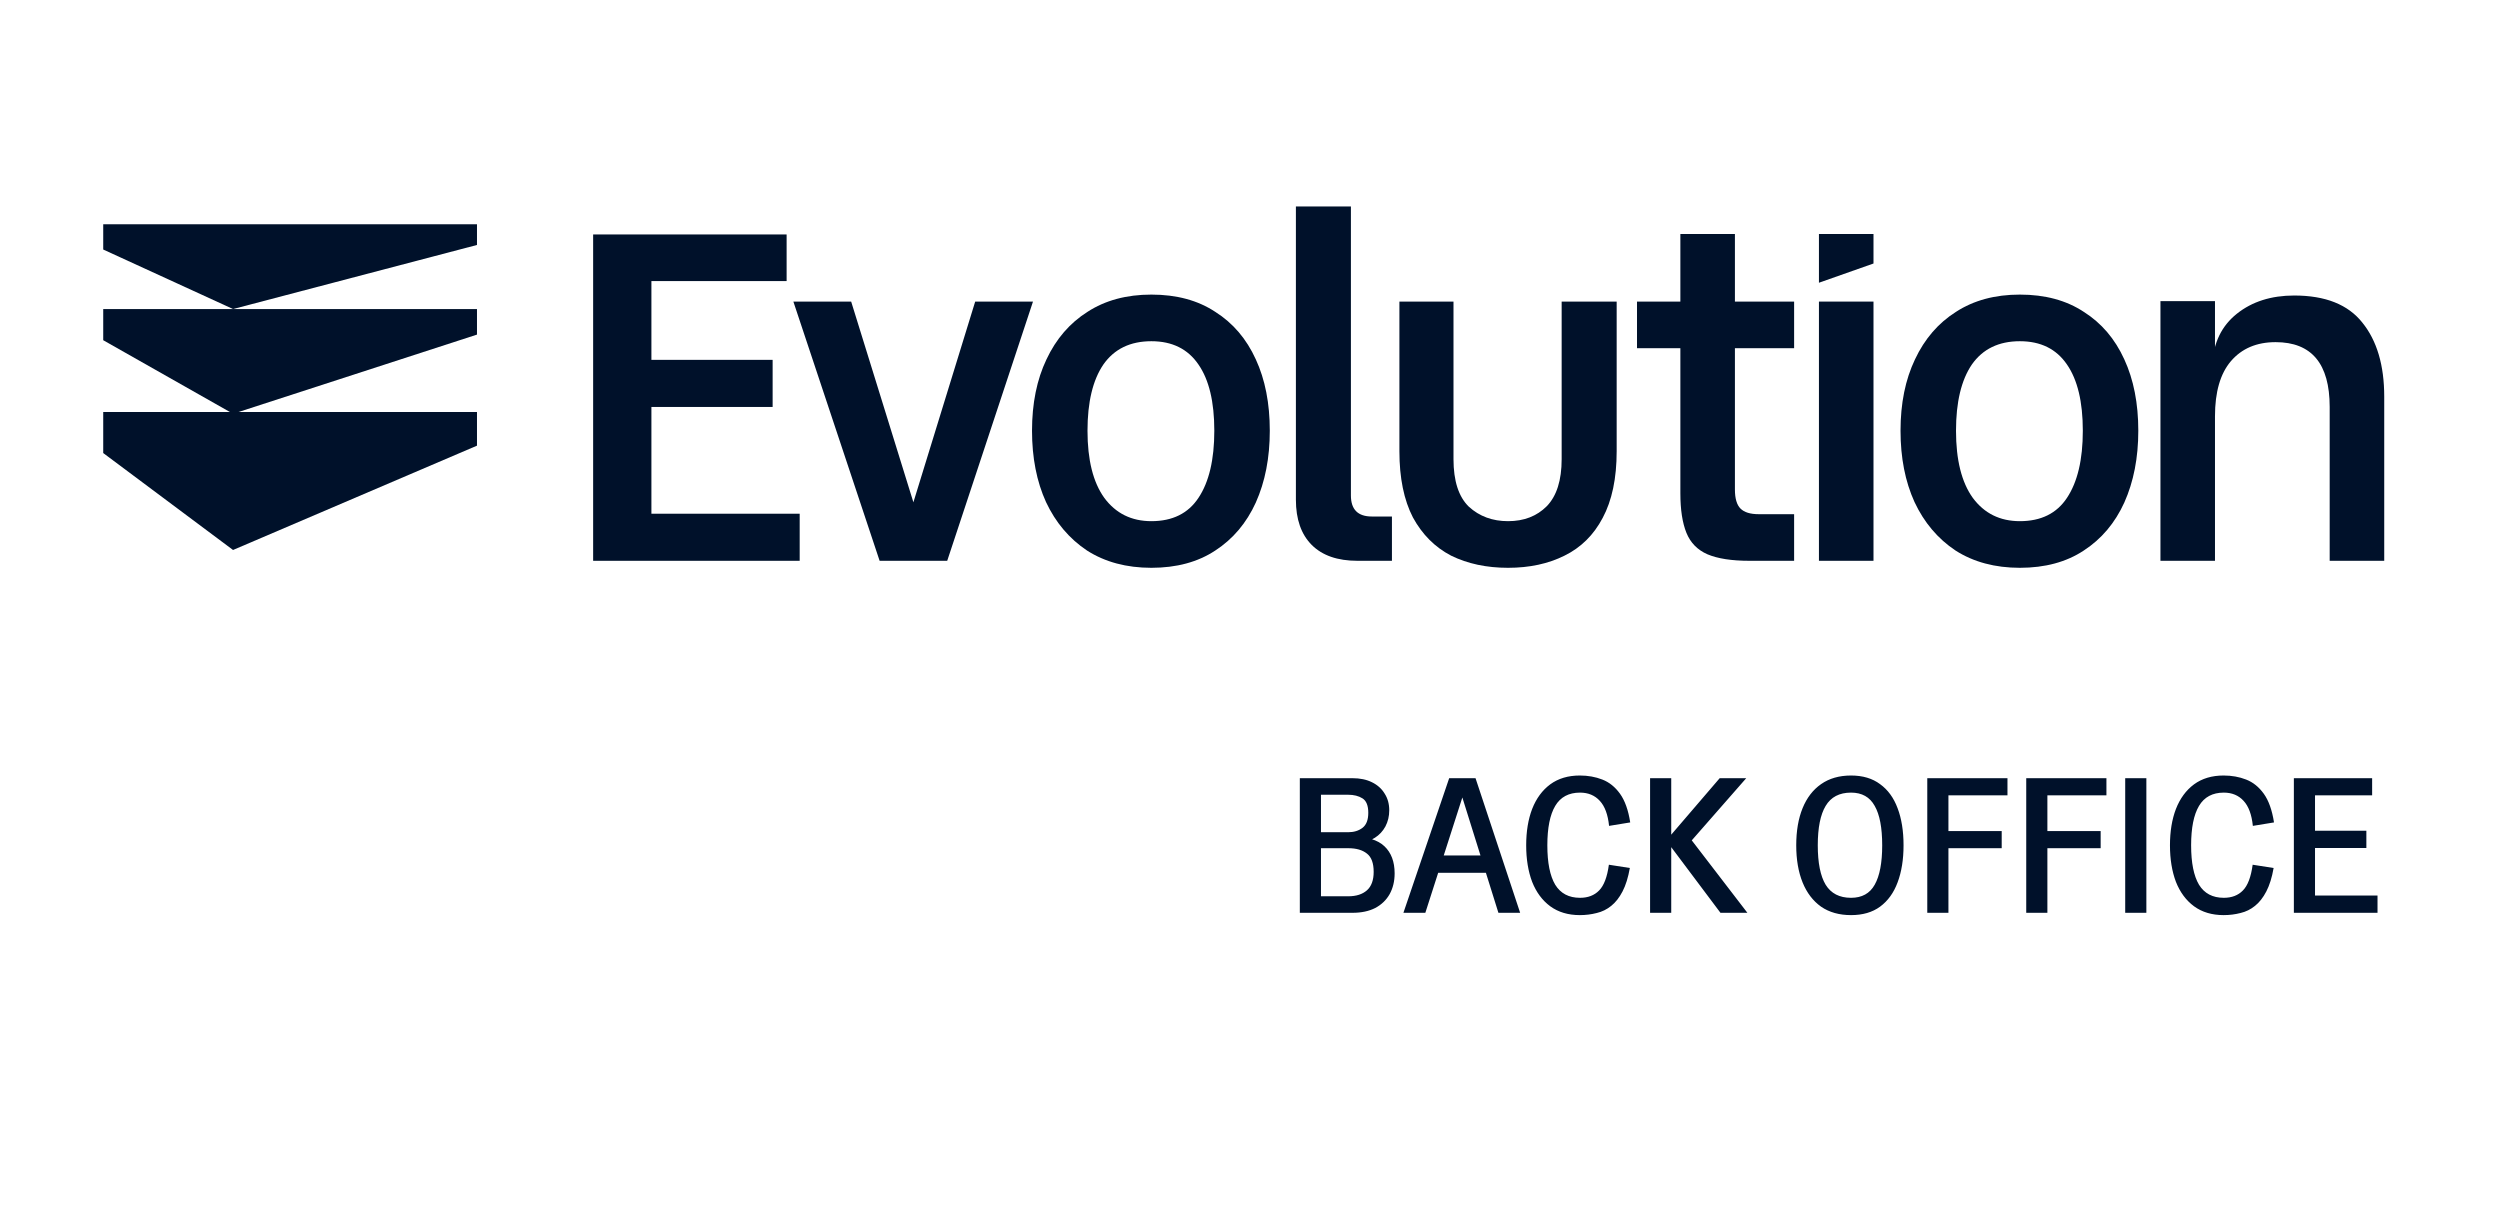
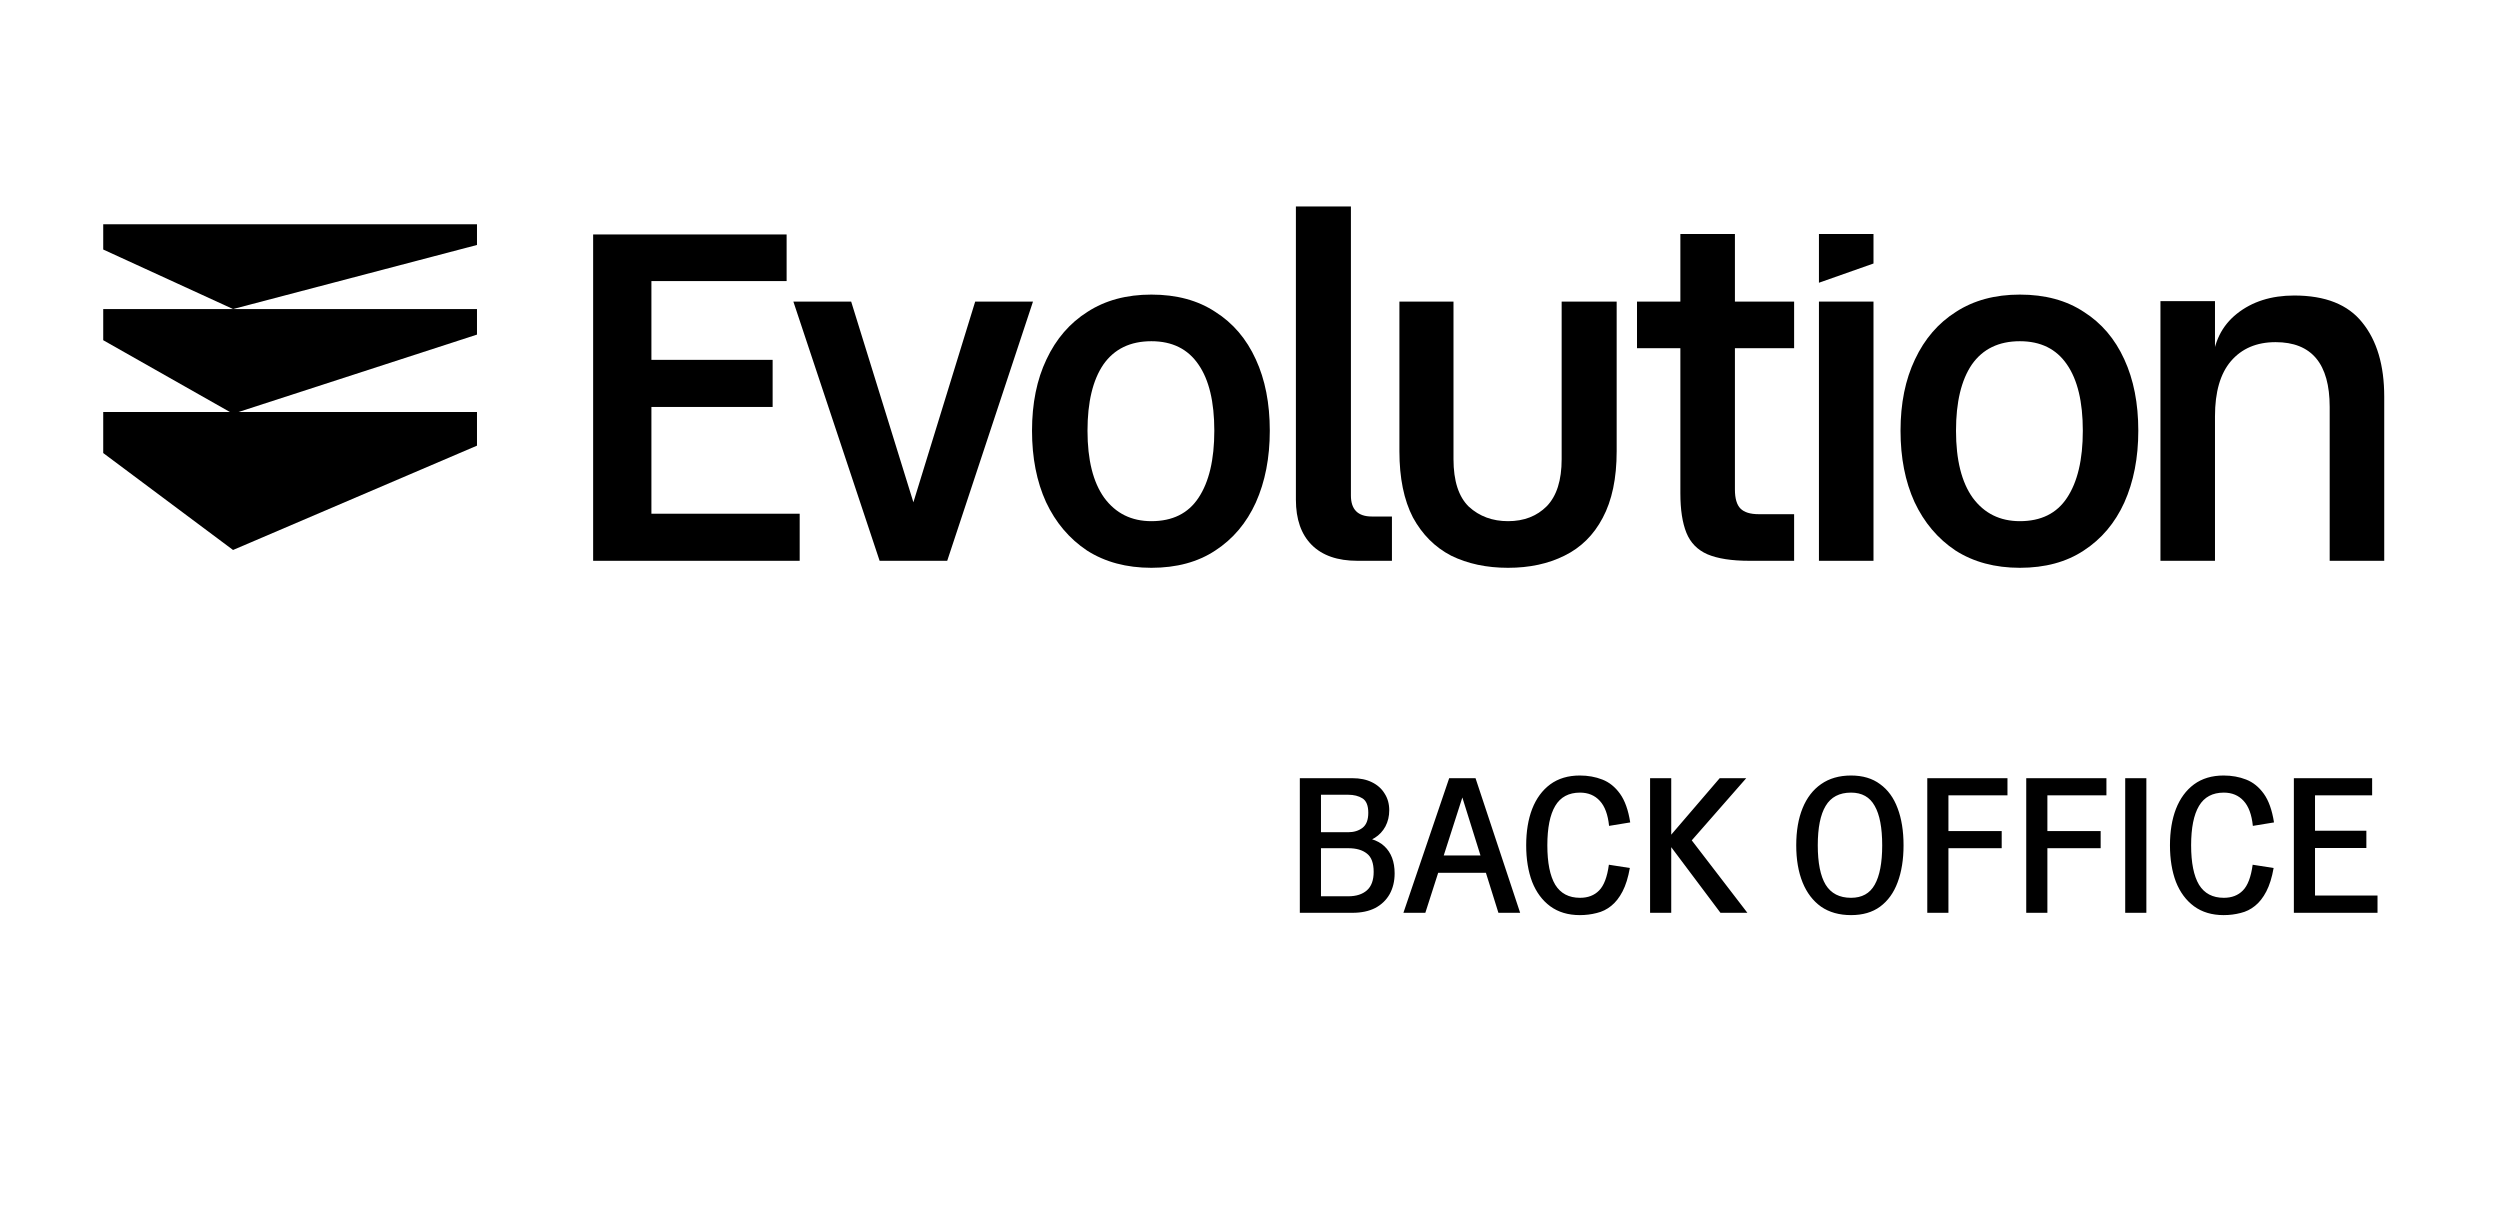
<svg xmlns="http://www.w3.org/2000/svg" width="156" height="76" viewBox="0 0 156 76" fill="none">
-   <path d="M6.441 28.27L14.542 34.319L29.764 27.809L29.764 25.707L6.441 25.707L6.441 28.27Z" fill="#00112A" />
-   <path d="M6.441 21.229L14.542 25.82L29.764 20.879L29.764 19.284L6.441 19.284L6.441 21.229Z" fill="#00112A" />
-   <path d="M6.441 15.57L14.542 19.284L29.764 15.286L29.764 13.996L6.441 13.996L6.441 15.57Z" fill="#00112A" />
-   <path d="M145.372 34.994V25.393C145.372 22.698 144.247 21.35 141.997 21.35C140.814 21.35 139.883 21.747 139.204 22.542C138.545 23.318 138.215 24.462 138.215 25.975L138.041 22.746C138.118 21.388 138.632 20.331 139.583 19.575C140.533 18.819 141.726 18.44 143.161 18.44C145.1 18.44 146.516 19.003 147.408 20.128C148.32 21.253 148.776 22.794 148.776 24.753V34.994H145.372ZM134.812 34.994V18.79H138.215V34.994H134.812Z" fill="#00112A" />
-   <path d="M126.04 35.431C124.489 35.431 123.151 35.072 122.026 34.354C120.92 33.617 120.067 32.609 119.466 31.328C118.884 30.049 118.593 28.565 118.593 26.877C118.593 25.171 118.893 23.687 119.495 22.426C120.096 21.146 120.949 20.157 122.055 19.459C123.16 18.741 124.489 18.383 126.04 18.383C127.611 18.383 128.94 18.741 130.026 19.459C131.131 20.157 131.975 21.146 132.557 22.426C133.139 23.687 133.43 25.171 133.43 26.877C133.43 28.565 133.139 30.058 132.557 31.358C131.975 32.638 131.131 33.636 130.026 34.354C128.94 35.072 127.611 35.431 126.04 35.431ZM126.04 32.521C127.359 32.521 128.339 32.036 128.979 31.067C129.638 30.078 129.968 28.681 129.968 26.877C129.968 25.074 129.638 23.697 128.979 22.746C128.319 21.777 127.34 21.292 126.04 21.292C124.721 21.292 123.723 21.777 123.044 22.746C122.384 23.716 122.055 25.093 122.055 26.877C122.055 28.701 122.404 30.097 123.102 31.067C123.82 32.036 124.799 32.521 126.04 32.521Z" fill="#00112A" />
-   <path d="M113.502 34.994V18.819H116.906V34.994H113.502Z" fill="#00112A" />
-   <path d="M109.161 34.994C108.055 34.994 107.182 34.858 106.542 34.587C105.922 34.315 105.485 33.869 105.233 33.249C104.981 32.628 104.855 31.804 104.855 30.776V14.601H108.259V30.543C108.259 31.105 108.375 31.503 108.608 31.736C108.841 31.968 109.219 32.085 109.742 32.085H111.953V34.994H109.161ZM102.149 21.728V18.819H111.953V21.728H102.149Z" fill="#00112A" />
-   <path d="M94.102 35.431C92.763 35.431 91.58 35.178 90.552 34.674C89.544 34.151 88.749 33.355 88.167 32.289C87.605 31.203 87.323 29.826 87.323 28.158V18.819H90.698V28.652C90.698 30.01 91.018 30.999 91.658 31.62C92.317 32.221 93.132 32.521 94.102 32.521C95.091 32.521 95.896 32.211 96.516 31.59C97.137 30.951 97.447 29.971 97.447 28.652V18.819H100.88V28.158C100.88 29.845 100.589 31.232 100.007 32.318C99.445 33.385 98.65 34.17 97.622 34.674C96.613 35.178 95.44 35.431 94.102 35.431Z" fill="#00112A" />
-   <path d="M84.704 34.994C83.463 34.994 82.513 34.664 81.853 34.005C81.194 33.345 80.864 32.404 80.864 31.183V12.884H84.297V30.921C84.297 31.794 84.734 32.23 85.606 32.23H86.857V34.994H84.704Z" fill="#00112A" />
-   <path d="M71.846 35.431C70.294 35.431 68.956 35.072 67.831 34.354C66.726 33.617 65.872 32.609 65.271 31.328C64.689 30.049 64.398 28.565 64.398 26.877C64.398 25.171 64.699 23.687 65.3 22.426C65.901 21.146 66.755 20.157 67.86 19.459C68.966 18.741 70.294 18.383 71.846 18.383C73.417 18.383 74.746 18.741 75.832 19.459C76.937 20.157 77.781 21.146 78.363 22.426C78.945 23.687 79.235 25.171 79.235 26.877C79.235 28.565 78.945 30.058 78.363 31.358C77.781 32.638 76.937 33.636 75.832 34.354C74.746 35.072 73.417 35.431 71.846 35.431ZM71.846 32.521C73.165 32.521 74.144 32.036 74.784 31.067C75.444 30.078 75.773 28.681 75.773 26.877C75.773 25.074 75.444 23.697 74.784 22.746C74.125 21.777 73.145 21.292 71.846 21.292C70.527 21.292 69.528 21.777 68.85 22.746C68.19 23.716 67.86 25.093 67.86 26.877C67.86 28.701 68.21 30.097 68.908 31.067C69.625 32.036 70.605 32.521 71.846 32.521Z" fill="#00112A" />
-   <path d="M54.888 34.994L49.506 18.819H53.113L57.361 32.521H56.633L60.852 18.819H64.459L59.106 34.994H54.888Z" fill="#00112A" />
-   <path d="M37.012 34.994V14.63H49.085V17.539H40.648V32.056H49.9V34.994H37.012ZM37.128 25.394V22.455H48.212V25.394H37.128Z" fill="#00112A" />
-   <path d="M113.502 17.643V14.601H116.906V16.443L113.502 17.643Z" fill="#00112A" />
-   <path d="M81.109 56.959V48.559H84.385C84.865 48.559 85.273 48.644 85.609 48.812C85.953 48.98 86.217 49.215 86.401 49.52C86.593 49.816 86.689 50.163 86.689 50.563C86.689 50.931 86.609 51.267 86.449 51.572C86.289 51.867 86.069 52.103 85.789 52.279C85.517 52.456 85.201 52.556 84.841 52.58L84.001 52.208H84.409C85.305 52.208 85.965 52.407 86.389 52.807C86.813 53.208 87.025 53.772 87.025 54.499C87.025 54.987 86.921 55.419 86.713 55.795C86.505 56.163 86.205 56.452 85.813 56.66C85.421 56.859 84.949 56.959 84.397 56.959H81.109ZM82.429 55.928H84.133C84.629 55.928 85.017 55.803 85.297 55.556C85.577 55.307 85.717 54.923 85.717 54.404C85.717 53.859 85.577 53.48 85.297 53.264C85.017 53.039 84.629 52.928 84.133 52.928H82.429V55.928ZM82.429 51.931H84.121C84.481 51.931 84.781 51.84 85.021 51.656C85.261 51.471 85.381 51.16 85.381 50.719C85.381 50.272 85.261 49.971 85.021 49.819C84.781 49.667 84.481 49.592 84.121 49.592H82.429V51.931ZM87.573 56.959L90.429 48.559H92.073L94.857 56.959H93.501L91.197 49.592H91.305L88.941 56.959H87.573ZM89.097 54.464V53.383H93.153V54.464H89.097ZM98.582 57.103C97.854 57.103 97.238 56.919 96.734 56.551C96.238 56.184 95.862 55.675 95.606 55.028C95.358 54.371 95.234 53.611 95.234 52.748C95.234 51.883 95.358 51.127 95.606 50.48C95.862 49.824 96.238 49.312 96.734 48.944C97.238 48.575 97.854 48.392 98.582 48.392C99.086 48.392 99.554 48.475 99.986 48.644C100.418 48.812 100.786 49.108 101.09 49.532C101.394 49.956 101.606 50.551 101.726 51.319L100.406 51.535C100.334 50.831 100.142 50.312 99.83 49.975C99.518 49.632 99.106 49.459 98.594 49.459C97.89 49.459 97.374 49.736 97.046 50.288C96.718 50.84 96.554 51.66 96.554 52.748C96.554 53.836 96.718 54.656 97.046 55.208C97.382 55.752 97.898 56.023 98.594 56.023C99.09 56.023 99.486 55.871 99.782 55.568C100.086 55.264 100.29 54.727 100.394 53.959L101.702 54.163C101.598 54.755 101.446 55.243 101.246 55.627C101.046 56.011 100.81 56.312 100.538 56.528C100.274 56.743 99.974 56.892 99.638 56.971C99.302 57.059 98.95 57.103 98.582 57.103ZM107.357 56.959L103.973 52.447L107.309 48.559H108.965L105.305 52.736V52.099L109.037 56.959H107.357ZM102.965 56.959V48.559H104.285V56.959H102.965ZM115.505 57.103C114.769 57.103 114.145 56.928 113.633 56.575C113.129 56.215 112.745 55.712 112.481 55.063C112.217 54.407 112.085 53.636 112.085 52.748C112.085 51.852 112.217 51.08 112.481 50.431C112.745 49.783 113.129 49.283 113.633 48.931C114.145 48.572 114.769 48.392 115.505 48.392C116.233 48.392 116.837 48.572 117.317 48.931C117.805 49.283 118.169 49.783 118.409 50.431C118.657 51.08 118.781 51.852 118.781 52.748C118.781 53.636 118.657 54.407 118.409 55.063C118.169 55.712 117.805 56.215 117.317 56.575C116.837 56.928 116.233 57.103 115.505 57.103ZM115.505 56.023C116.185 56.023 116.677 55.752 116.981 55.208C117.293 54.656 117.449 53.836 117.449 52.748C117.449 51.651 117.293 50.831 116.981 50.288C116.677 49.736 116.185 49.459 115.505 49.459C114.777 49.459 114.249 49.736 113.921 50.288C113.593 50.831 113.429 51.651 113.429 52.748C113.429 53.843 113.593 54.663 113.921 55.208C114.257 55.752 114.785 56.023 115.505 56.023ZM120.262 56.959V48.559H125.266V49.627H121.582V56.959H120.262ZM120.31 52.928V51.859H124.906V52.928H120.31ZM126.437 56.959V48.559H131.441V49.627H127.757V56.959H126.437ZM126.485 52.928V51.859H131.081V52.928H126.485ZM132.613 56.959V48.559H133.933V56.959H132.613ZM138.754 57.103C138.026 57.103 137.41 56.919 136.906 56.551C136.41 56.184 136.034 55.675 135.778 55.028C135.53 54.371 135.406 53.611 135.406 52.748C135.406 51.883 135.53 51.127 135.778 50.48C136.034 49.824 136.41 49.312 136.906 48.944C137.41 48.575 138.026 48.392 138.754 48.392C139.258 48.392 139.726 48.475 140.158 48.644C140.59 48.812 140.958 49.108 141.262 49.532C141.566 49.956 141.778 50.551 141.898 51.319L140.578 51.535C140.506 50.831 140.314 50.312 140.002 49.975C139.69 49.632 139.278 49.459 138.766 49.459C138.062 49.459 137.546 49.736 137.218 50.288C136.89 50.84 136.726 51.66 136.726 52.748C136.726 53.836 136.89 54.656 137.218 55.208C137.554 55.752 138.07 56.023 138.766 56.023C139.262 56.023 139.658 55.871 139.954 55.568C140.258 55.264 140.462 54.727 140.566 53.959L141.874 54.163C141.77 54.755 141.618 55.243 141.418 55.627C141.218 56.011 140.982 56.312 140.71 56.528C140.446 56.743 140.146 56.892 139.81 56.971C139.474 57.059 139.122 57.103 138.754 57.103ZM143.137 56.959V48.559H148.021V49.627H144.457V55.88H148.357V56.959H143.137ZM143.185 52.916V51.836H147.661V52.916H143.185Z" fill="#00112A" />
+   <path d="M6.441 28.27L14.542 34.319L29.764 27.809L29.764 25.707L6.441 25.707L6.441 28.27Z" fill="currentColor" />
+   <path d="M6.441 21.229L14.542 25.82L29.764 20.879L29.764 19.284L6.441 19.284L6.441 21.229Z" fill="currentColor" />
+   <path d="M6.441 15.57L14.542 19.284L29.764 15.286L29.764 13.996L6.441 13.996L6.441 15.57Z" fill="currentColor" />
+   <path d="M145.372 34.994V25.393C145.372 22.698 144.247 21.35 141.997 21.35C140.814 21.35 139.883 21.747 139.204 22.542C138.545 23.318 138.215 24.462 138.215 25.975L138.041 22.746C138.118 21.388 138.632 20.331 139.583 19.575C140.533 18.819 141.726 18.44 143.161 18.44C145.1 18.44 146.516 19.003 147.408 20.128C148.32 21.253 148.776 22.794 148.776 24.753V34.994H145.372ZM134.812 34.994V18.79H138.215V34.994H134.812Z" fill="currentColor" />
+   <path d="M126.04 35.431C124.489 35.431 123.151 35.072 122.026 34.354C120.92 33.617 120.067 32.609 119.466 31.328C118.884 30.049 118.593 28.565 118.593 26.877C118.593 25.171 118.893 23.687 119.495 22.426C120.096 21.146 120.949 20.157 122.055 19.459C123.16 18.741 124.489 18.383 126.04 18.383C127.611 18.383 128.94 18.741 130.026 19.459C131.131 20.157 131.975 21.146 132.557 22.426C133.139 23.687 133.43 25.171 133.43 26.877C133.43 28.565 133.139 30.058 132.557 31.358C131.975 32.638 131.131 33.636 130.026 34.354C128.94 35.072 127.611 35.431 126.04 35.431ZM126.04 32.521C127.359 32.521 128.339 32.036 128.979 31.067C129.638 30.078 129.968 28.681 129.968 26.877C129.968 25.074 129.638 23.697 128.979 22.746C128.319 21.777 127.34 21.292 126.04 21.292C124.721 21.292 123.723 21.777 123.044 22.746C122.384 23.716 122.055 25.093 122.055 26.877C122.055 28.701 122.404 30.097 123.102 31.067C123.82 32.036 124.799 32.521 126.04 32.521Z" fill="currentColor" />
+   <path d="M113.502 34.994V18.819H116.906V34.994H113.502Z" fill="currentColor" />
+   <path d="M109.161 34.994C108.055 34.994 107.182 34.858 106.542 34.587C105.922 34.315 105.485 33.869 105.233 33.249C104.981 32.628 104.855 31.804 104.855 30.776V14.601H108.259V30.543C108.259 31.105 108.375 31.503 108.608 31.736C108.841 31.968 109.219 32.085 109.742 32.085H111.953V34.994H109.161ZM102.149 21.728V18.819H111.953V21.728H102.149Z" fill="currentColor" />
+   <path d="M94.102 35.431C92.763 35.431 91.58 35.178 90.552 34.674C89.544 34.151 88.749 33.355 88.167 32.289C87.605 31.203 87.323 29.826 87.323 28.158V18.819H90.698V28.652C90.698 30.01 91.018 30.999 91.658 31.62C92.317 32.221 93.132 32.521 94.102 32.521C95.091 32.521 95.896 32.211 96.516 31.59C97.137 30.951 97.447 29.971 97.447 28.652V18.819H100.88V28.158C100.88 29.845 100.589 31.232 100.007 32.318C99.445 33.385 98.65 34.17 97.622 34.674C96.613 35.178 95.44 35.431 94.102 35.431Z" fill="currentColor" />
+   <path d="M84.704 34.994C83.463 34.994 82.513 34.664 81.853 34.005C81.194 33.345 80.864 32.404 80.864 31.183V12.884H84.297V30.921C84.297 31.794 84.734 32.23 85.606 32.23H86.857V34.994H84.704Z" fill="currentColor" />
+   <path d="M71.846 35.431C70.294 35.431 68.956 35.072 67.831 34.354C66.726 33.617 65.872 32.609 65.271 31.328C64.689 30.049 64.398 28.565 64.398 26.877C64.398 25.171 64.699 23.687 65.3 22.426C65.901 21.146 66.755 20.157 67.86 19.459C68.966 18.741 70.294 18.383 71.846 18.383C73.417 18.383 74.746 18.741 75.832 19.459C76.937 20.157 77.781 21.146 78.363 22.426C78.945 23.687 79.235 25.171 79.235 26.877C79.235 28.565 78.945 30.058 78.363 31.358C77.781 32.638 76.937 33.636 75.832 34.354C74.746 35.072 73.417 35.431 71.846 35.431ZM71.846 32.521C73.165 32.521 74.144 32.036 74.784 31.067C75.444 30.078 75.773 28.681 75.773 26.877C75.773 25.074 75.444 23.697 74.784 22.746C74.125 21.777 73.145 21.292 71.846 21.292C70.527 21.292 69.528 21.777 68.85 22.746C68.19 23.716 67.86 25.093 67.86 26.877C67.86 28.701 68.21 30.097 68.908 31.067C69.625 32.036 70.605 32.521 71.846 32.521Z" fill="currentColor" />
+   <path d="M54.888 34.994L49.506 18.819H53.113L57.361 32.521H56.633L60.852 18.819H64.459L59.106 34.994H54.888Z" fill="currentColor" />
+   <path d="M37.012 34.994V14.63H49.085V17.539H40.648V32.056H49.9V34.994H37.012ZM37.128 25.394V22.455H48.212V25.394H37.128Z" fill="currentColor" />
+   <path d="M113.502 17.643V14.601H116.906V16.443L113.502 17.643Z" fill="currentColor" />
+   <path d="M81.109 56.959V48.559H84.385C84.865 48.559 85.273 48.644 85.609 48.812C85.953 48.98 86.217 49.215 86.401 49.52C86.593 49.816 86.689 50.163 86.689 50.563C86.689 50.931 86.609 51.267 86.449 51.572C86.289 51.867 86.069 52.103 85.789 52.279C85.517 52.456 85.201 52.556 84.841 52.58L84.001 52.208H84.409C85.305 52.208 85.965 52.407 86.389 52.807C86.813 53.208 87.025 53.772 87.025 54.499C87.025 54.987 86.921 55.419 86.713 55.795C86.505 56.163 86.205 56.452 85.813 56.66C85.421 56.859 84.949 56.959 84.397 56.959H81.109ZM82.429 55.928H84.133C84.629 55.928 85.017 55.803 85.297 55.556C85.577 55.307 85.717 54.923 85.717 54.404C85.717 53.859 85.577 53.48 85.297 53.264C85.017 53.039 84.629 52.928 84.133 52.928H82.429V55.928ZM82.429 51.931H84.121C84.481 51.931 84.781 51.84 85.021 51.656C85.261 51.471 85.381 51.16 85.381 50.719C85.381 50.272 85.261 49.971 85.021 49.819C84.781 49.667 84.481 49.592 84.121 49.592H82.429V51.931ZM87.573 56.959L90.429 48.559H92.073L94.857 56.959H93.501L91.197 49.592H91.305L88.941 56.959H87.573ZM89.097 54.464V53.383H93.153V54.464H89.097ZM98.582 57.103C97.854 57.103 97.238 56.919 96.734 56.551C96.238 56.184 95.862 55.675 95.606 55.028C95.358 54.371 95.234 53.611 95.234 52.748C95.234 51.883 95.358 51.127 95.606 50.48C95.862 49.824 96.238 49.312 96.734 48.944C97.238 48.575 97.854 48.392 98.582 48.392C99.086 48.392 99.554 48.475 99.986 48.644C100.418 48.812 100.786 49.108 101.09 49.532C101.394 49.956 101.606 50.551 101.726 51.319L100.406 51.535C100.334 50.831 100.142 50.312 99.83 49.975C99.518 49.632 99.106 49.459 98.594 49.459C97.89 49.459 97.374 49.736 97.046 50.288C96.718 50.84 96.554 51.66 96.554 52.748C96.554 53.836 96.718 54.656 97.046 55.208C97.382 55.752 97.898 56.023 98.594 56.023C99.09 56.023 99.486 55.871 99.782 55.568C100.086 55.264 100.29 54.727 100.394 53.959L101.702 54.163C101.598 54.755 101.446 55.243 101.246 55.627C101.046 56.011 100.81 56.312 100.538 56.528C100.274 56.743 99.974 56.892 99.638 56.971C99.302 57.059 98.95 57.103 98.582 57.103ZM107.357 56.959L103.973 52.447L107.309 48.559H108.965L105.305 52.736V52.099L109.037 56.959H107.357ZM102.965 56.959V48.559H104.285V56.959H102.965ZM115.505 57.103C114.769 57.103 114.145 56.928 113.633 56.575C113.129 56.215 112.745 55.712 112.481 55.063C112.217 54.407 112.085 53.636 112.085 52.748C112.085 51.852 112.217 51.08 112.481 50.431C112.745 49.783 113.129 49.283 113.633 48.931C114.145 48.572 114.769 48.392 115.505 48.392C116.233 48.392 116.837 48.572 117.317 48.931C117.805 49.283 118.169 49.783 118.409 50.431C118.657 51.08 118.781 51.852 118.781 52.748C118.781 53.636 118.657 54.407 118.409 55.063C118.169 55.712 117.805 56.215 117.317 56.575C116.837 56.928 116.233 57.103 115.505 57.103ZM115.505 56.023C116.185 56.023 116.677 55.752 116.981 55.208C117.293 54.656 117.449 53.836 117.449 52.748C117.449 51.651 117.293 50.831 116.981 50.288C116.677 49.736 116.185 49.459 115.505 49.459C114.777 49.459 114.249 49.736 113.921 50.288C113.593 50.831 113.429 51.651 113.429 52.748C113.429 53.843 113.593 54.663 113.921 55.208C114.257 55.752 114.785 56.023 115.505 56.023ZM120.262 56.959V48.559H125.266V49.627H121.582V56.959H120.262ZM120.31 52.928V51.859H124.906V52.928H120.31ZM126.437 56.959V48.559H131.441V49.627H127.757V56.959H126.437ZM126.485 52.928V51.859H131.081V52.928H126.485ZM132.613 56.959V48.559H133.933V56.959H132.613ZM138.754 57.103C138.026 57.103 137.41 56.919 136.906 56.551C136.41 56.184 136.034 55.675 135.778 55.028C135.53 54.371 135.406 53.611 135.406 52.748C135.406 51.883 135.53 51.127 135.778 50.48C136.034 49.824 136.41 49.312 136.906 48.944C137.41 48.575 138.026 48.392 138.754 48.392C139.258 48.392 139.726 48.475 140.158 48.644C140.59 48.812 140.958 49.108 141.262 49.532C141.566 49.956 141.778 50.551 141.898 51.319L140.578 51.535C140.506 50.831 140.314 50.312 140.002 49.975C139.69 49.632 139.278 49.459 138.766 49.459C138.062 49.459 137.546 49.736 137.218 50.288C136.89 50.84 136.726 51.66 136.726 52.748C136.726 53.836 136.89 54.656 137.218 55.208C137.554 55.752 138.07 56.023 138.766 56.023C139.262 56.023 139.658 55.871 139.954 55.568C140.258 55.264 140.462 54.727 140.566 53.959L141.874 54.163C141.77 54.755 141.618 55.243 141.418 55.627C141.218 56.011 140.982 56.312 140.71 56.528C140.446 56.743 140.146 56.892 139.81 56.971C139.474 57.059 139.122 57.103 138.754 57.103ZM143.137 56.959V48.559H148.021V49.627H144.457V55.88H148.357V56.959H143.137ZM143.185 52.916V51.836H147.661V52.916H143.185Z" fill="currentColor" />
</svg>
